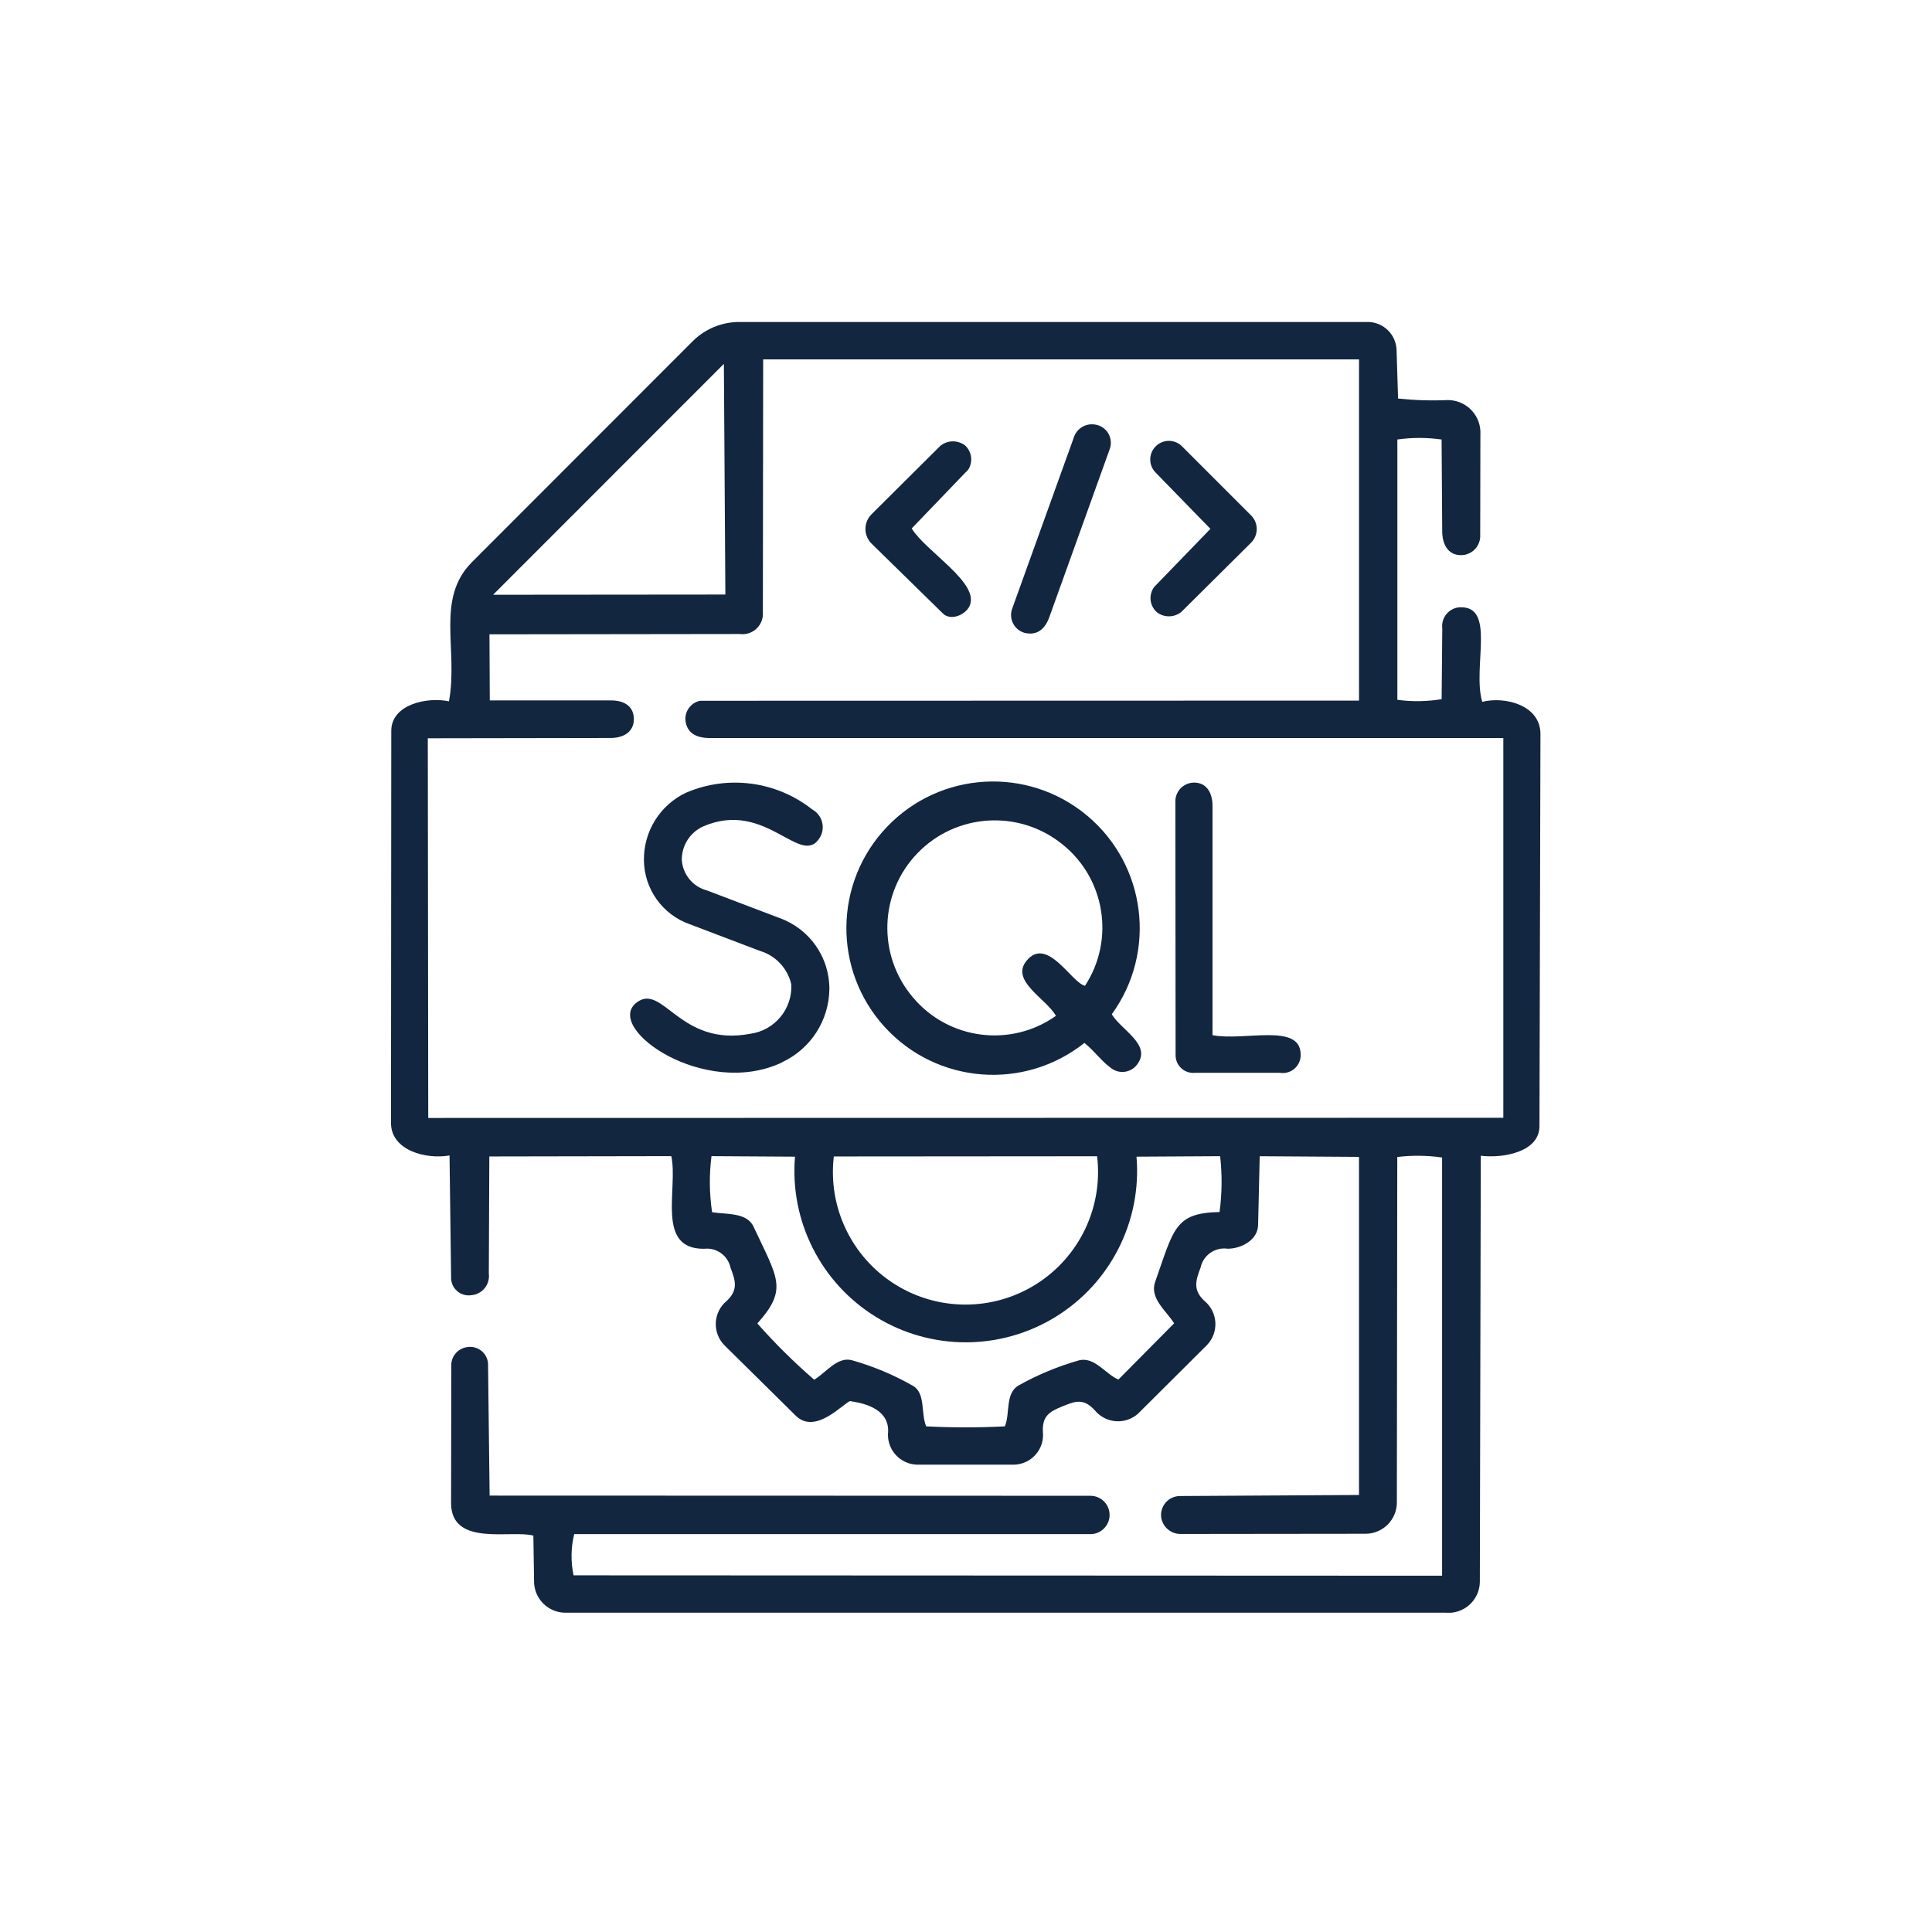
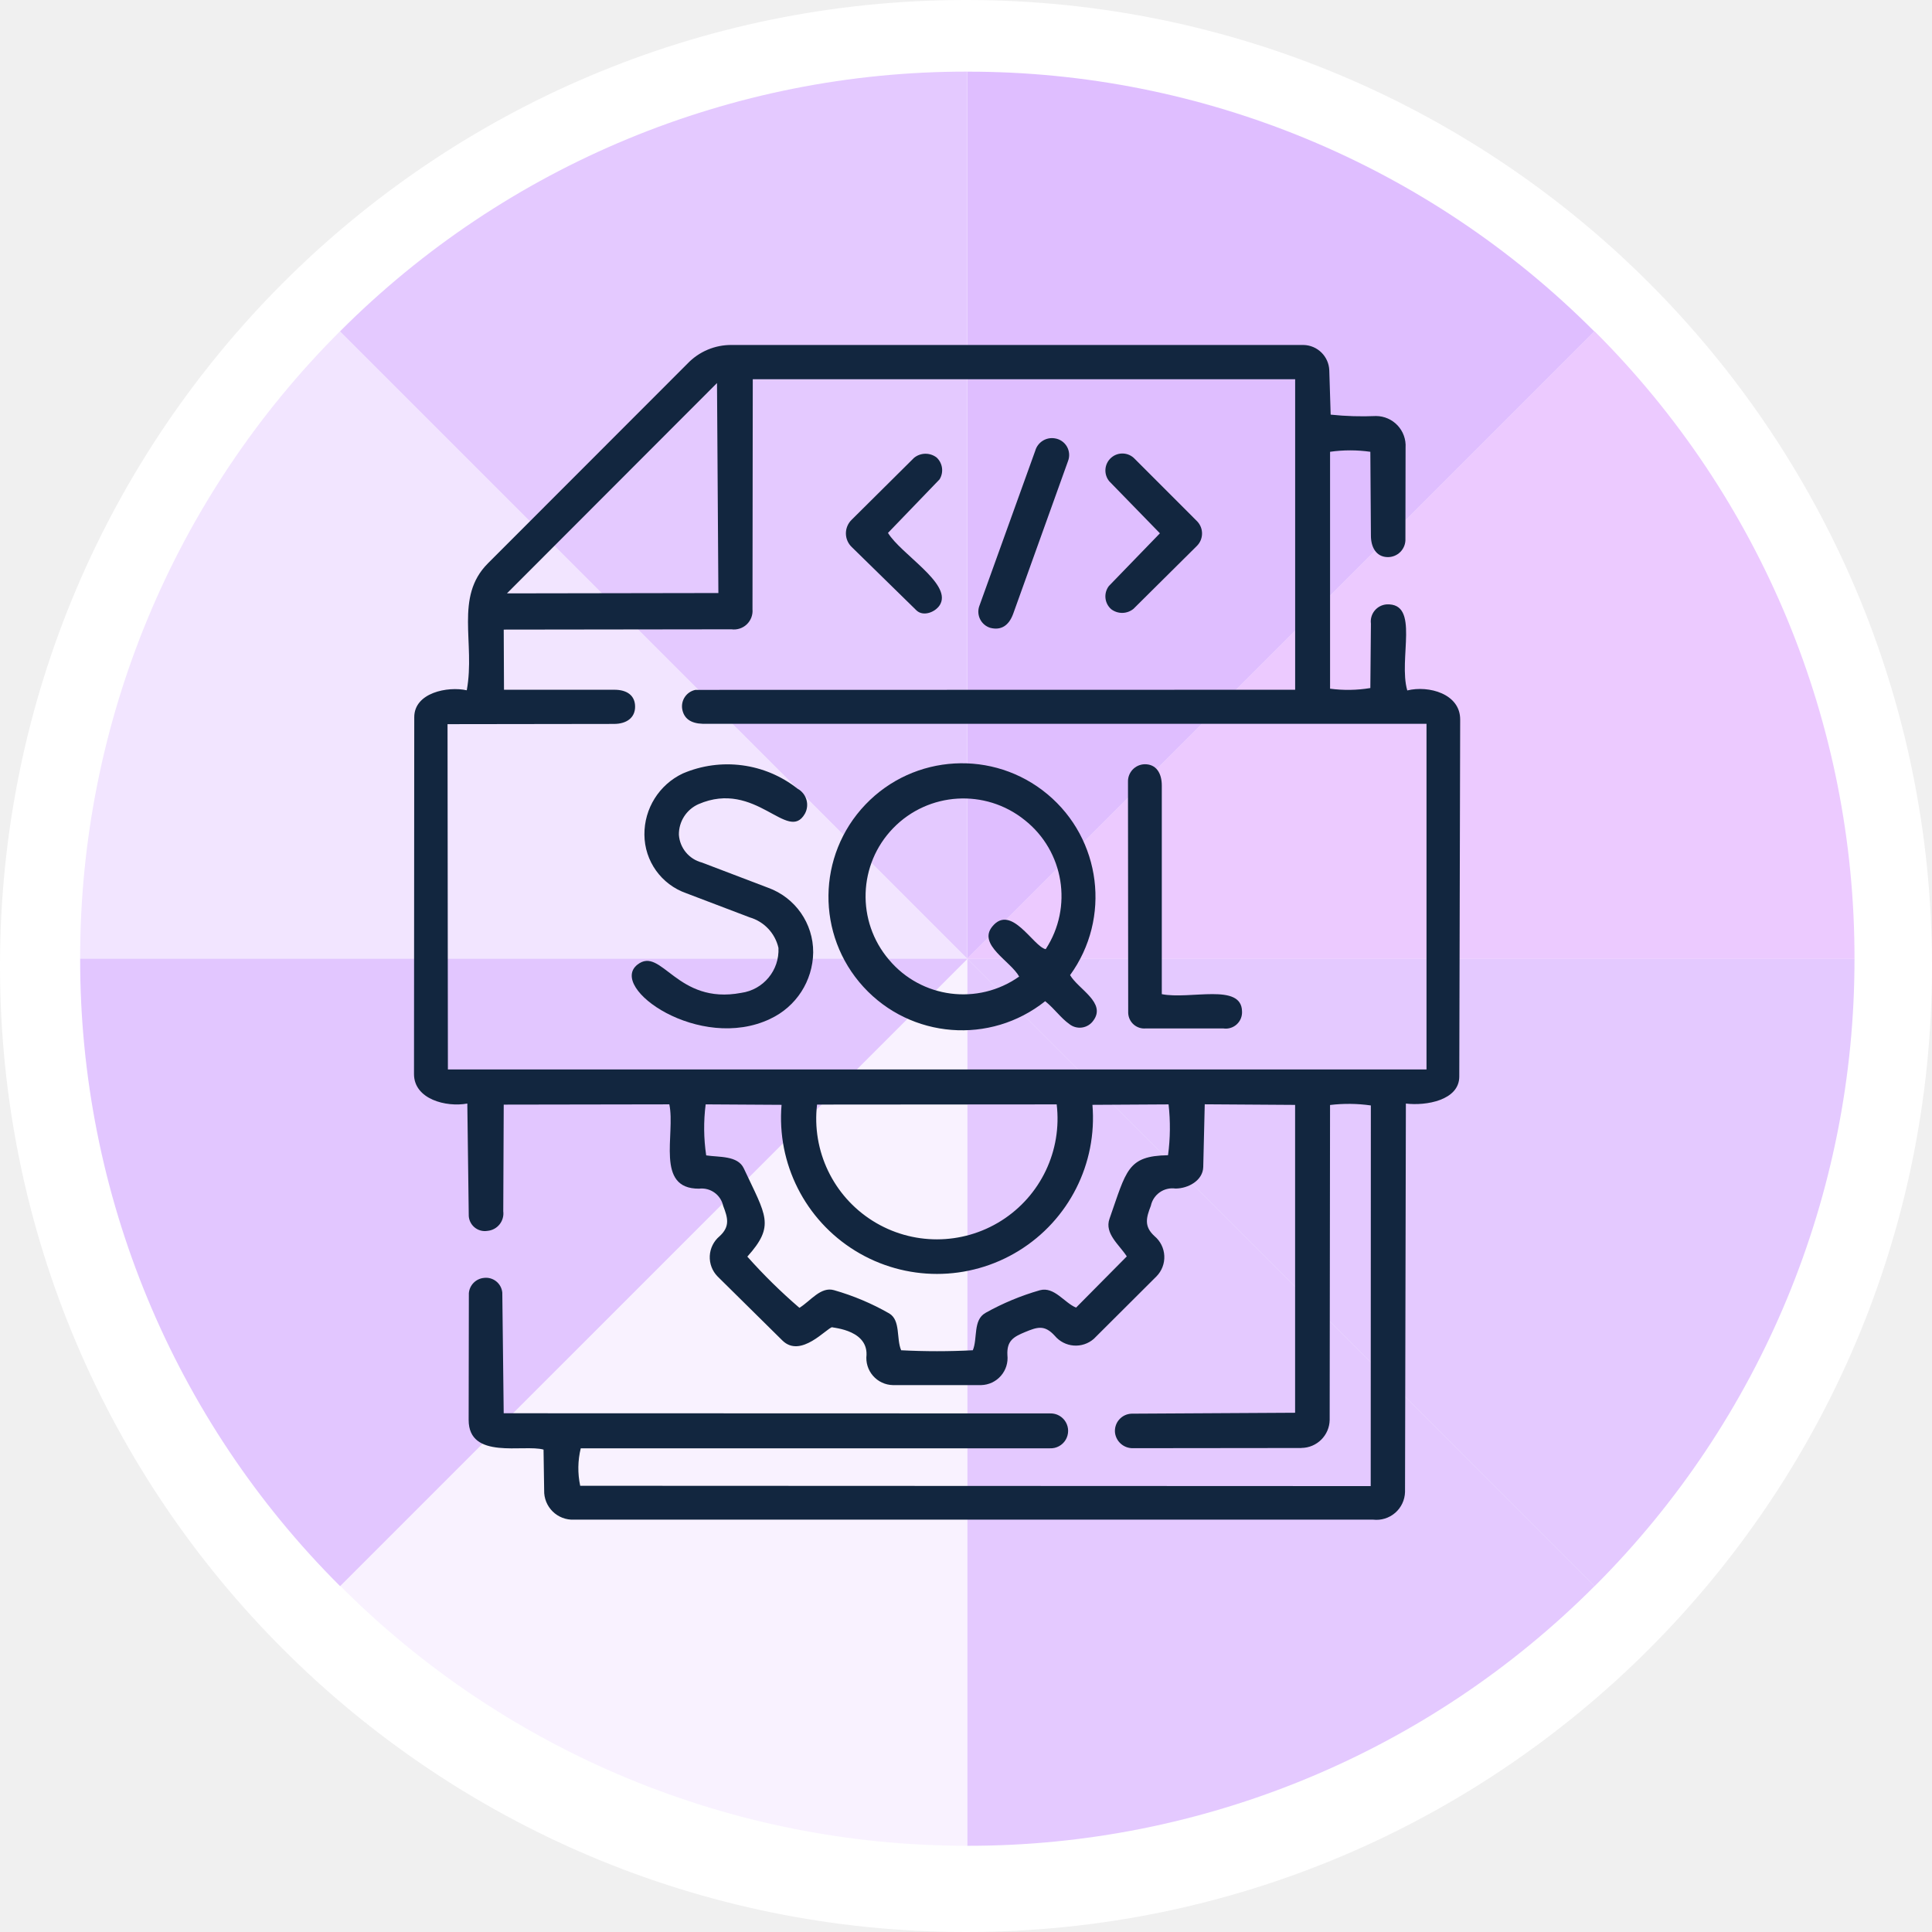
<svg xmlns="http://www.w3.org/2000/svg" width="84" height="84" viewBox="0 0 84 84">
  <defs>
    <clipPath id="clip-path">
-       <rect id="Rectángulo_465000" data-name="Rectángulo 465000" width="49.976" height="56.118" fill="#12263f" />
+       <rect id="Rectángulo_456705" data-name="Rectángulo 456705" width="27.256" height="38.551" fill="#d5aaff" />
+     </clipPath>
+     <clipPath id="clip-path-2">
+       <rect id="Rectángulo_456707" data-name="Rectángulo 456707" width="38.569" height="27.274" fill="#d5aaff" />
+     </clipPath>
+     <clipPath id="clip-path-3">
+       <rect id="Rectángulo_456708" data-name="Rectángulo 456708" width="27.274" height="38.569" fill="#d5aaff" />
+     </clipPath>
+     <clipPath id="clip-path-7">
+       <rect id="Rectángulo_465000" data-name="Rectángulo 465000" width="45.491" height="51.082" fill="#12263f" />
    </clipPath>
  </defs>
-   <g id="Grupo_1212670" data-name="Grupo 1212670" transform="translate(-706 -511)">
-     <g id="Grupo_1212668" data-name="Grupo 1212668" transform="translate(0.371 -1177)">
-       <g id="Grupo_1185067" data-name="Grupo 1185067" transform="translate(18054.111 2549.378)">
-         <path id="Trazado_997620" data-name="Trazado 997620" d="M133.124,646.71a15.477,15.477,0,1,0-14.332-.01" transform="translate(-17432.65 -1458.182)" fill="#fff" stroke="#000" stroke-miterlimit="10" stroke-width="2" />
-         <rect id="Rectángulo_454823" data-name="Rectángulo 454823" width="14.333" height="4.288" transform="translate(-17313.857 -811.485)" fill="#fff" stroke="#000" stroke-miterlimit="10" stroke-width="2" />
-         <rect id="Rectángulo_454824" data-name="Rectángulo 454824" width="14.333" height="4.288" transform="translate(-17313.857 -807.197)" fill="#fff" stroke="#000" stroke-miterlimit="10" stroke-width="2" />
-         <path id="Trazado_997621" data-name="Trazado 997621" d="M135.492,688.628h-6.283a4.025,4.025,0,0,1-4.025-4.025v-.263h14.333v.263A4.025,4.025,0,0,1,135.492,688.628Z" transform="translate(-17439.041 -1487.249)" fill="#fff" stroke="#000" stroke-miterlimit="10" stroke-width="2" />
-         <line id="Línea_3231" data-name="Línea 3231" y1="7.578" transform="translate(-17306.686 -853.378)" fill="none" stroke="#000" stroke-miterlimit="10" stroke-width="2" />
-         <line id="Línea_3232" data-name="Línea 3232" x1="4.454" y1="6.13" transform="translate(-17323.246 -847.991)" fill="none" stroke="#000" stroke-miterlimit="10" stroke-width="2" />
-         <line id="Línea_3233" data-name="Línea 3233" x1="7.2" y1="2.336" transform="translate(-17333.482 -833.901)" fill="none" stroke="#000" stroke-miterlimit="10" stroke-width="2" />
-         <line id="Línea_3234" data-name="Línea 3234" x1="7.2" y2="2.341" transform="translate(-17333.482 -818.828)" fill="none" stroke="#000" stroke-miterlimit="10" stroke-width="2" />
-         <line id="Línea_3235" data-name="Línea 3235" x1="7.2" y1="2.341" transform="translate(-17287.084 -818.828)" fill="none" stroke="#000" stroke-miterlimit="10" stroke-width="2" />
-         <line id="Línea_3236" data-name="Línea 3236" x1="7.2" y2="2.336" transform="translate(-17287.084 -833.901)" fill="none" stroke="#000" stroke-miterlimit="10" stroke-width="2" />
-         <line id="Línea_3237" data-name="Línea 3237" x1="4.454" y2="6.125" transform="translate(-17294.572 -847.991)" fill="none" stroke="#000" stroke-miterlimit="10" stroke-width="2" />
-         <path id="Trazado_997622" data-name="Trazado 997622" d="M119,638.208a10.647,10.647,0,0,1,4.484-8.693" transform="translate(-17436.35 -1463.403)" fill="#fff" stroke="#000" stroke-miterlimit="10" stroke-width="2" />
-         <line id="Línea_3238" data-name="Línea 3238" y2="8.634" transform="translate(-17306.686 -820.12)" fill="none" stroke="#000" stroke-miterlimit="10" stroke-width="2" />
-         <path id="Trazado_997623" data-name="Trazado 997623" d="M133.157,647.74l2.669,3.47,3-3.47" transform="translate(-17442.51 -1471.329)" fill="#fff" stroke="#000" stroke-miterlimit="10" stroke-width="2" />
-         <path id="Trazado_997624" data-name="Trazado 997624" d="M132.431,691.931a3.07,3.07,0,1,0,6.14,0" transform="translate(-17442.193 -1490.551)" fill="#fff" stroke="#000" stroke-miterlimit="10" stroke-width="2" />
+   <g id="Grupo_1213062" data-name="Grupo 1213062" transform="translate(-705.629 -1683)">
+     <g id="Grupo_1185066" data-name="Grupo 1185066" transform="translate(0 1272.629)">
+       <g id="Grupo_1179108" data-name="Grupo 1179108" transform="translate(705.629 410)">
+         <path id="Sustracción_110" data-name="Sustracción 110" d="M42,0A42,42,0,1,1,0,42,42,42,0,0,1,42,0Z" transform="translate(0 0.371)" fill="#fff" />
      </g>
-       <rect id="Rectángulo_459857" data-name="Rectángulo 459857" width="84" height="84" transform="translate(705.629 1688)" fill="#fff" />
+       <g id="Grupo_1185063" data-name="Grupo 1185063" transform="translate(709.114 413.484)">
+         <g id="Grupo_1180751" data-name="Grupo 1180751" transform="translate(0 0)">
+           <g id="Grupo_1180726" data-name="Grupo 1180726" transform="translate(11.312 38.586)" opacity="0.15">
+             <g id="Grupo_1180725" data-name="Grupo 1180725">
+               <g id="Grupo_1180724" data-name="Grupo 1180724" clip-path="url(#clip-path)">
+                 <path id="Trazado_1024629" data-name="Trazado 1024629" d="M4.237,80.176,31.493,52.92V91.47A38.417,38.417,0,0,1,4.237,80.176" transform="translate(-4.237 -52.919)" fill="#d5aaff" />
+               </g>
+             </g>
+           </g>
+           <g id="Grupo_1180732" data-name="Grupo 1180732" transform="translate(0 11.294)" opacity="0.31">
+             <g id="Grupo_1180731" data-name="Grupo 1180731">
+               <g id="Grupo_1180730" data-name="Grupo 1180730" clip-path="url(#clip-path-2)">
+                 <path id="Trazado_1024631" data-name="Trazado 1024631" d="M0,69.972A38.465,38.465,0,0,1,11.294,42.7L38.569,69.972Z" transform="translate(0 -42.698)" fill="#d5aaff" />
+               </g>
+             </g>
+           </g>
+           <g id="Grupo_1180735" data-name="Grupo 1180735" transform="translate(11.296)" opacity="0.64">
+             <g id="Grupo_1180734" data-name="Grupo 1180734">
+               <g id="Grupo_1180733" data-name="Grupo 1180733" clip-path="url(#clip-path-3)">
+                 <path id="Trazado_1024632" data-name="Trazado 1024632" d="M4.231,49.762A38.456,38.456,0,0,1,31.505,38.468V77.036Z" transform="translate(-4.23 -38.467)" fill="#d5aaff" />
+               </g>
+             </g>
+           </g>
+           <path id="Trazado_1024633" data-name="Trazado 1024633" d="M0,52.913H38.569v.019L11.313,80.187h-.019A38.432,38.432,0,0,1,0,52.913" transform="translate(0 -14.345)" fill="#dcb9ff" opacity="0.82" />
+         </g>
+         <g id="Grupo_1180752" data-name="Grupo 1180752" transform="translate(77.145 77.14) rotate(180)">
+           <g id="Grupo_1180726-2" data-name="Grupo 1180726" transform="translate(11.312 38.586)" opacity="0.76">
+             <g id="Grupo_1180725-2" data-name="Grupo 1180725">
+               <g id="Grupo_1180724-2" data-name="Grupo 1180724" clip-path="url(#clip-path)">
+                 <path id="Trazado_1024629-2" data-name="Trazado 1024629" d="M0,27.256,27.256,0V38.55A38.417,38.417,0,0,1,0,27.256" transform="translate(0 0.001)" fill="#d5aaff" />
+               </g>
+             </g>
+           </g>
+           <g id="Grupo_1180732-2" data-name="Grupo 1180732" transform="translate(0 11.294)" opacity="0.64">
+             <g id="Grupo_1180731-2" data-name="Grupo 1180731">
+               <g id="Grupo_1180730-2" data-name="Grupo 1180730" clip-path="url(#clip-path-2)">
+                 <path id="Trazado_1024631-2" data-name="Trazado 1024631" d="M0,27.274A38.465,38.465,0,0,1,11.294,0L38.569,27.274Z" transform="translate(0 0)" fill="#d5aaff" />
+               </g>
+             </g>
+           </g>
+           <g id="Grupo_1180735-2" data-name="Grupo 1180735" transform="translate(11.296 0)" opacity="0.64">
+             <g id="Grupo_1180734-2" data-name="Grupo 1180734">
+               <g id="Grupo_1180733-2" data-name="Grupo 1180733" clip-path="url(#clip-path-3)">
+                 <path id="Trazado_1024632-2" data-name="Trazado 1024632" d="M0,11.294A38.456,38.456,0,0,1,27.274,0V38.568Z" transform="translate(0.001 0.001)" fill="#d5aaff" />
+               </g>
+             </g>
+           </g>
+           <path id="Trazado_1024633-2" data-name="Trazado 1024633" d="M0,0H38.569V.019L11.313,27.274h-.019A38.432,38.432,0,0,1,0,0" transform="translate(0 38.568)" fill="#dda2ff" opacity="0.57" />
+         </g>
+       </g>
    </g>
-     <g id="Grupo_1212669" data-name="Grupo 1212669" transform="translate(723 525)">
-       <g id="Grupo_1212089" data-name="Grupo 1212089" clip-path="url(#clip-path)">
-         <path id="Trazado_1284164" data-name="Trazado 1284164" d="M42.388,52.686l-8.046.009a.847.847,0,0,1-.857-.733.824.824,0,0,1,.794-.916L42.087,51V36.3l-4.317-.028L37.7,39.263c-.015.645-.719,1.03-1.325,1.03a1.051,1.051,0,0,0-1.177.823c-.217.567-.338.981.173,1.449a1.31,1.31,0,0,1,.1,1.923L32.475,47.47a1.307,1.307,0,0,1-1.867-.142c-.492-.542-.838-.418-1.43-.175-.523.215-.87.4-.835,1.092a1.293,1.293,0,0,1-1.256,1.438H22.874a1.3,1.3,0,0,1-1.259-1.447c.038-1.285-1.851-1.291-1.629-1.325-.275.042-1.509,1.51-2.39.64l-3.1-3.061a1.309,1.309,0,0,1,.093-1.922c.514-.47.392-.885.172-1.452a1.05,1.05,0,0,0-1.153-.82c-2.108.015-1.117-2.605-1.42-4.028l-7.913.014-.022,5.093a.835.835,0,0,1-.753.938.766.766,0,0,1-.887-.781l-.068-5.294C1.539,36.421,0,36.026,0,34.827L.012,17.779c0-1.17,1.593-1.485,2.508-1.285.417-2.259-.6-4.455,1.008-6.061L13.063.891A2.877,2.877,0,0,1,15.18,0l27.312,0a1.259,1.259,0,0,1,1.228,1.209l.066,2.12a14.693,14.693,0,0,0,2.171.066,1.42,1.42,0,0,1,1.408,1.51l-.008,4.349a.836.836,0,0,1-.884.883c-.515-.023-.764-.467-.768-1.027l-.027-4a6.806,6.806,0,0,0-1.923,0l0,11.318A6.5,6.5,0,0,0,45.68,16.4l.028-3.076a.818.818,0,0,1,.748-.919c1.609-.082.55,2.6.988,4.11,1.022-.251,2.535.159,2.532,1.4l-.043,17.045c0,1.14-1.6,1.409-2.551,1.291L47.341,54.8a1.366,1.366,0,0,1-1.517,1.317l-38.174,0A1.364,1.364,0,0,1,6.22,54.71l-.03-1.942c-.94-.267-3.581.508-3.578-1.421l.01-6.049a.8.8,0,0,1,.71-.73.782.782,0,0,1,.887.7l.069,5.759,26.1.008a.834.834,0,1,1-.013,1.667H7.965a4.015,4.015,0,0,0-.027,1.792L45.7,54.51,45.7,36.327a7.487,7.487,0,0,0-1.949-.022l-.018,15.04a1.362,1.362,0,0,1-1.349,1.341M1.619,34.608,48.362,34.6l0-16.512H13.784c-.557-.018-.9-.244-.975-.713a.8.8,0,0,1,.633-.906l28.646-.007,0-14.835-25.907,0-.013,10.982a.889.889,0,0,1-1.006.958l-10.881.014.014,2.873,5.271,0c.606,0,.99.277.993.81s-.412.822-1.009.823L1.6,18.1ZM14.538,11.851,14.473,1.821,4.439,11.86ZM27.3,46.23a12.206,12.206,0,0,1,2.6-1.08c.687-.184,1.16.595,1.727.831l2.423-2.446c-.358-.558-1.075-1.091-.826-1.8.813-2.3.844-3,2.8-3.037a9.81,9.81,0,0,0,.025-2.428l-3.636.021a7.45,7.45,0,1,1-14.848,0l-3.631-.022a8.9,8.9,0,0,0,.026,2.437c.62.1,1.507,0,1.8.623,1.057,2.263,1.509,2.717.168,4.213A26.079,26.079,0,0,0,18.4,45.989c.531-.324,1.018-1.028,1.656-.843A11.832,11.832,0,0,1,22.7,46.258c.551.326.331,1.2.568,1.758a32.9,32.9,0,0,0,3.422,0c.236-.547,0-1.453.609-1.784m3.4-9.959-11.446.009A5.764,5.764,0,1,0,30.7,36.271" transform="translate(0 -0.001)" fill="#12263f" />
-         <path id="Trazado_1284165" data-name="Trazado 1284165" d="M125.047,124.218c.393.675,1.744,1.32,1.112,2.172a.8.8,0,0,1-1.148.166c-.415-.3-.678-.7-1.153-1.092a6.377,6.377,0,1,1,1.19-1.245m-1.165-1.239a4.63,4.63,0,0,0-1.006-6.168,4.671,4.671,0,0,0-6.478,6.671,4.627,4.627,0,0,0,6.22.806c-.41-.742-1.99-1.517-1.284-2.388.9-1.112,1.962.956,2.549,1.08" transform="translate(-93.709 -94.121)" fill="#12263f" />
-         <path id="Trazado_1284166" data-name="Trazado 1284166" d="M65.889,126.275c-3.362,1.6-7.759-1.482-6.342-2.591,1.151-.9,1.868,1.935,4.957,1.349a2.065,2.065,0,0,0,1.779-2.149,1.98,1.98,0,0,0-1.372-1.456l-3.035-1.154a2.98,2.98,0,0,1-2-2.8,3.2,3.2,0,0,1,1.831-2.922,5.411,5.411,0,0,1,5.485.727.88.88,0,0,1,.351,1.193c-.813,1.423-2.338-1.648-5.088-.454a1.577,1.577,0,0,0-.932,1.46,1.472,1.472,0,0,0,1.1,1.326l3.154,1.2a3.264,3.264,0,0,1,2.162,3.092,3.552,3.552,0,0,1-2.053,3.173" transform="translate(-48.879 -94.087)" fill="#12263f" />
-         <path id="Trazado_1284167" data-name="Trazado 1284167" d="M199.03,126.79l-3.709,0a.767.767,0,0,1-.848-.743l-.01-11.03a.817.817,0,0,1,.788-.845c.562-.013.827.434.827,1.012l0,9.969c1.363.271,3.812-.547,3.832.824a.779.779,0,0,1-.882.816" transform="translate(-160.36 -94.146)" fill="#12263f" />
-         <path id="Trazado_1284168" data-name="Trazado 1284168" d="M119.642,33.374c.624,1.018,3,2.386,2.51,3.384-.187.382-.814.644-1.153.313l-3.082-3.018a.9.9,0,0,1-.017-1.3l2.989-2.972a.87.87,0,0,1,1.077-.014.83.83,0,0,1,.139,1.044Z" transform="translate(-97.003 -24.398)" fill="#12263f" />
-         <path id="Trazado_1284169" data-name="Trazado 1284169" d="M189.6,36.945a.858.858,0,0,1-1.066.016.815.815,0,0,1-.11-1.106l2.438-2.519-2.416-2.482a.81.81,0,0,1,1.22-1.067l2.981,2.982a.839.839,0,0,1-.024,1.175Z" transform="translate(-155.235 -24.342)" fill="#12263f" />
-         <path id="Trazado_1284170" data-name="Trazado 1284170" d="M155.357,33.731c-.206.573-.582.812-1.095.678a.808.808,0,0,1-.532-1.013l2.68-7.443a.83.83,0,0,1,.937-.595.8.8,0,0,1,.631,1.081Z" transform="translate(-126.734 -20.899)" fill="#12263f" />
+     <g id="Grupo_1213064" data-name="Grupo 1213064" transform="translate(723.629 1698)">
+       <g id="Grupo_1212089" data-name="Grupo 1212089" clip-path="url(#clip-path-7)">
+         <path id="Trazado_1284164" data-name="Trazado 1284164" d="M38.583,47.958l-7.324.008a.771.771,0,0,1-.78-.667.75.75,0,0,1,.723-.834l7.107-.04V33.04l-3.929-.026-.065,2.725c-.014.587-.654.937-1.206.938a.957.957,0,0,0-1.072.749c-.2.516-.308.893.158,1.319a1.192,1.192,0,0,1,.087,1.75L29.56,43.209a1.19,1.19,0,0,1-1.7-.13c-.448-.493-.762-.381-1.3-.159-.477.2-.792.364-.76.994a1.177,1.177,0,0,1-1.143,1.309H20.821a1.179,1.179,0,0,1-1.146-1.317c.035-1.169-1.684-1.175-1.483-1.206-.25.038-1.374,1.375-2.176.582L13.2,40.5a1.192,1.192,0,0,1,.085-1.749c.468-.428.357-.805.157-1.322a.956.956,0,0,0-1.049-.747c-1.919.014-1.017-2.371-1.292-3.666l-7.2.012-.02,4.636a.76.76,0,0,1-.686.853A.7.7,0,0,1,2.38,37.8l-.062-4.819C1.4,33.152,0,32.793,0,31.7L.011,16.183c0-1.065,1.45-1.352,2.283-1.17.38-2.056-.543-4.055.918-5.517L11.89.811A2.619,2.619,0,0,1,13.817,0l24.86,0a1.146,1.146,0,0,1,1.118,1.1l.06,1.929a13.374,13.374,0,0,0,1.976.06,1.293,1.293,0,0,1,1.281,1.374l-.007,3.959a.761.761,0,0,1-.8.8c-.469-.021-.7-.425-.7-.934l-.025-3.644a6.2,6.2,0,0,0-1.751,0l0,10.3a5.913,5.913,0,0,0,1.751-.028l.025-2.8a.744.744,0,0,1,.681-.837c1.465-.074.5,2.369.9,3.741.93-.228,2.308.144,2.3,1.271l-.039,15.515c0,1.038-1.452,1.282-2.322,1.176l-.037,16.891a1.243,1.243,0,0,1-1.381,1.2l-34.748,0a1.242,1.242,0,0,1-1.3-1.279l-.027-1.767c-.856-.243-3.259.462-3.256-1.294l.009-5.506a.727.727,0,0,1,.647-.664.712.712,0,0,1,.807.637L3.9,46.447l23.76.007a.759.759,0,1,1-.011,1.517H7.25A3.655,3.655,0,0,0,7.226,49.6l34.37.014.006-16.55a6.815,6.815,0,0,0-1.774-.02l-.016,13.69a1.24,1.24,0,0,1-1.228,1.221M1.474,31.5,44.022,31.5l0-15.03H12.547c-.507-.016-.815-.222-.887-.649a.731.731,0,0,1,.576-.825l26.075-.006,0-13.5-23.582,0-.012,10a.809.809,0,0,1-.916.872l-9.9.013.012,2.615,4.8,0c.552,0,.9.252.9.737s-.375.748-.919.749l-7.236.01Zm11.76-20.715-.06-9.13L4.041,10.8ZM24.851,42.081a11.111,11.111,0,0,1,2.362-.983c.626-.167,1.056.541,1.572.756l2.206-2.227c-.326-.507-.979-.993-.752-1.635.74-2.1.768-2.735,2.545-2.764a8.929,8.929,0,0,0,.023-2.21l-3.31.019a6.782,6.782,0,1,1-13.516,0l-3.3-.02a8.1,8.1,0,0,0,.023,2.218c.565.087,1.372,0,1.636.567.962,2.06,1.374,2.473.153,3.835a23.738,23.738,0,0,0,2.264,2.226c.483-.295.927-.936,1.507-.767a10.77,10.77,0,0,1,2.4,1.012c.5.3.3,1.095.517,1.6a29.947,29.947,0,0,0,3.115,0c.215-.5,0-1.323.554-1.624m3.093-9.066-10.419.008a5.246,5.246,0,1,0,10.419-.008" transform="translate(0 -0.001)" fill="#12263f" />
+         <path id="Trazado_1284165" data-name="Trazado 1284165" d="M124.023,123.313c.358.614,1.587,1.2,1.012,1.977a.724.724,0,0,1-1.045.151c-.378-.27-.617-.639-1.049-.994a5.805,5.805,0,1,1,1.083-1.134m-1.061-1.128a4.214,4.214,0,0,0-.916-5.615,4.252,4.252,0,0,0-5.9,6.072,4.212,4.212,0,0,0,5.662.734c-.373-.675-1.812-1.381-1.169-2.174.821-1.012,1.785.87,2.32.983" transform="translate(-95.498 -95.917)" fill="#12263f" />
+         <path id="Trazado_1284166" data-name="Trazado 1284166" d="M65.3,125.182c-3.061,1.457-7.062-1.349-5.773-2.359,1.048-.821,1.7,1.761,4.512,1.228a1.88,1.88,0,0,0,1.619-1.956,1.8,1.8,0,0,0-1.249-1.326l-2.762-1.051a2.712,2.712,0,0,1-1.817-2.546,2.917,2.917,0,0,1,1.667-2.659,4.926,4.926,0,0,1,4.992.662.8.8,0,0,1,.319,1.086c-.74,1.3-2.128-1.5-4.631-.413a1.435,1.435,0,0,0-.848,1.329,1.34,1.34,0,0,0,1,1.207l2.871,1.094a2.971,2.971,0,0,1,1.968,2.814,3.233,3.233,0,0,1-1.869,2.889" transform="translate(-49.812 -95.883)" fill="#12263f" />
+         <path id="Trazado_1284167" data-name="Trazado 1284167" d="M198.62,125.657l-3.376,0a.7.7,0,0,1-.772-.677l-.009-10.04a.744.744,0,0,1,.717-.769c.512-.012.752.395.753.921l0,9.075c1.241.246,3.47-.5,3.488.75a.709.709,0,0,1-.8.743" transform="translate(-163.42 -95.943)" fill="#12263f" />
+         <path id="Trazado_1284168" data-name="Trazado 1284168" d="M119.462,33.034c.568.927,2.729,2.172,2.284,3.081-.17.348-.741.586-1.049.285l-2.806-2.747a.823.823,0,0,1-.015-1.184l2.72-2.7a.792.792,0,0,1,.981-.013.755.755,0,0,1,.127.95Z" transform="translate(-98.854 -24.864)" fill="#12263f" />
+         <path id="Trazado_1284169" data-name="Trazado 1284169" d="M189.48,36.278a.781.781,0,0,1-.97.015.742.742,0,0,1-.1-1.007l2.219-2.292-2.2-2.26a.738.738,0,0,1,1.111-.971l2.713,2.715a.764.764,0,0,1-.022,1.07Z" transform="translate(-158.198 -24.807)" fill="#12263f" />
+         <path id="Trazado_1284170" data-name="Trazado 1284170" d="M155.207,32.978c-.188.522-.53.739-1,.617a.735.735,0,0,1-.484-.922l2.44-6.775a.756.756,0,0,1,.853-.541.731.731,0,0,1,.574.984Z" transform="translate(-129.153 -21.298)" fill="#12263f" />
      </g>
    </g>
  </g>
</svg>
